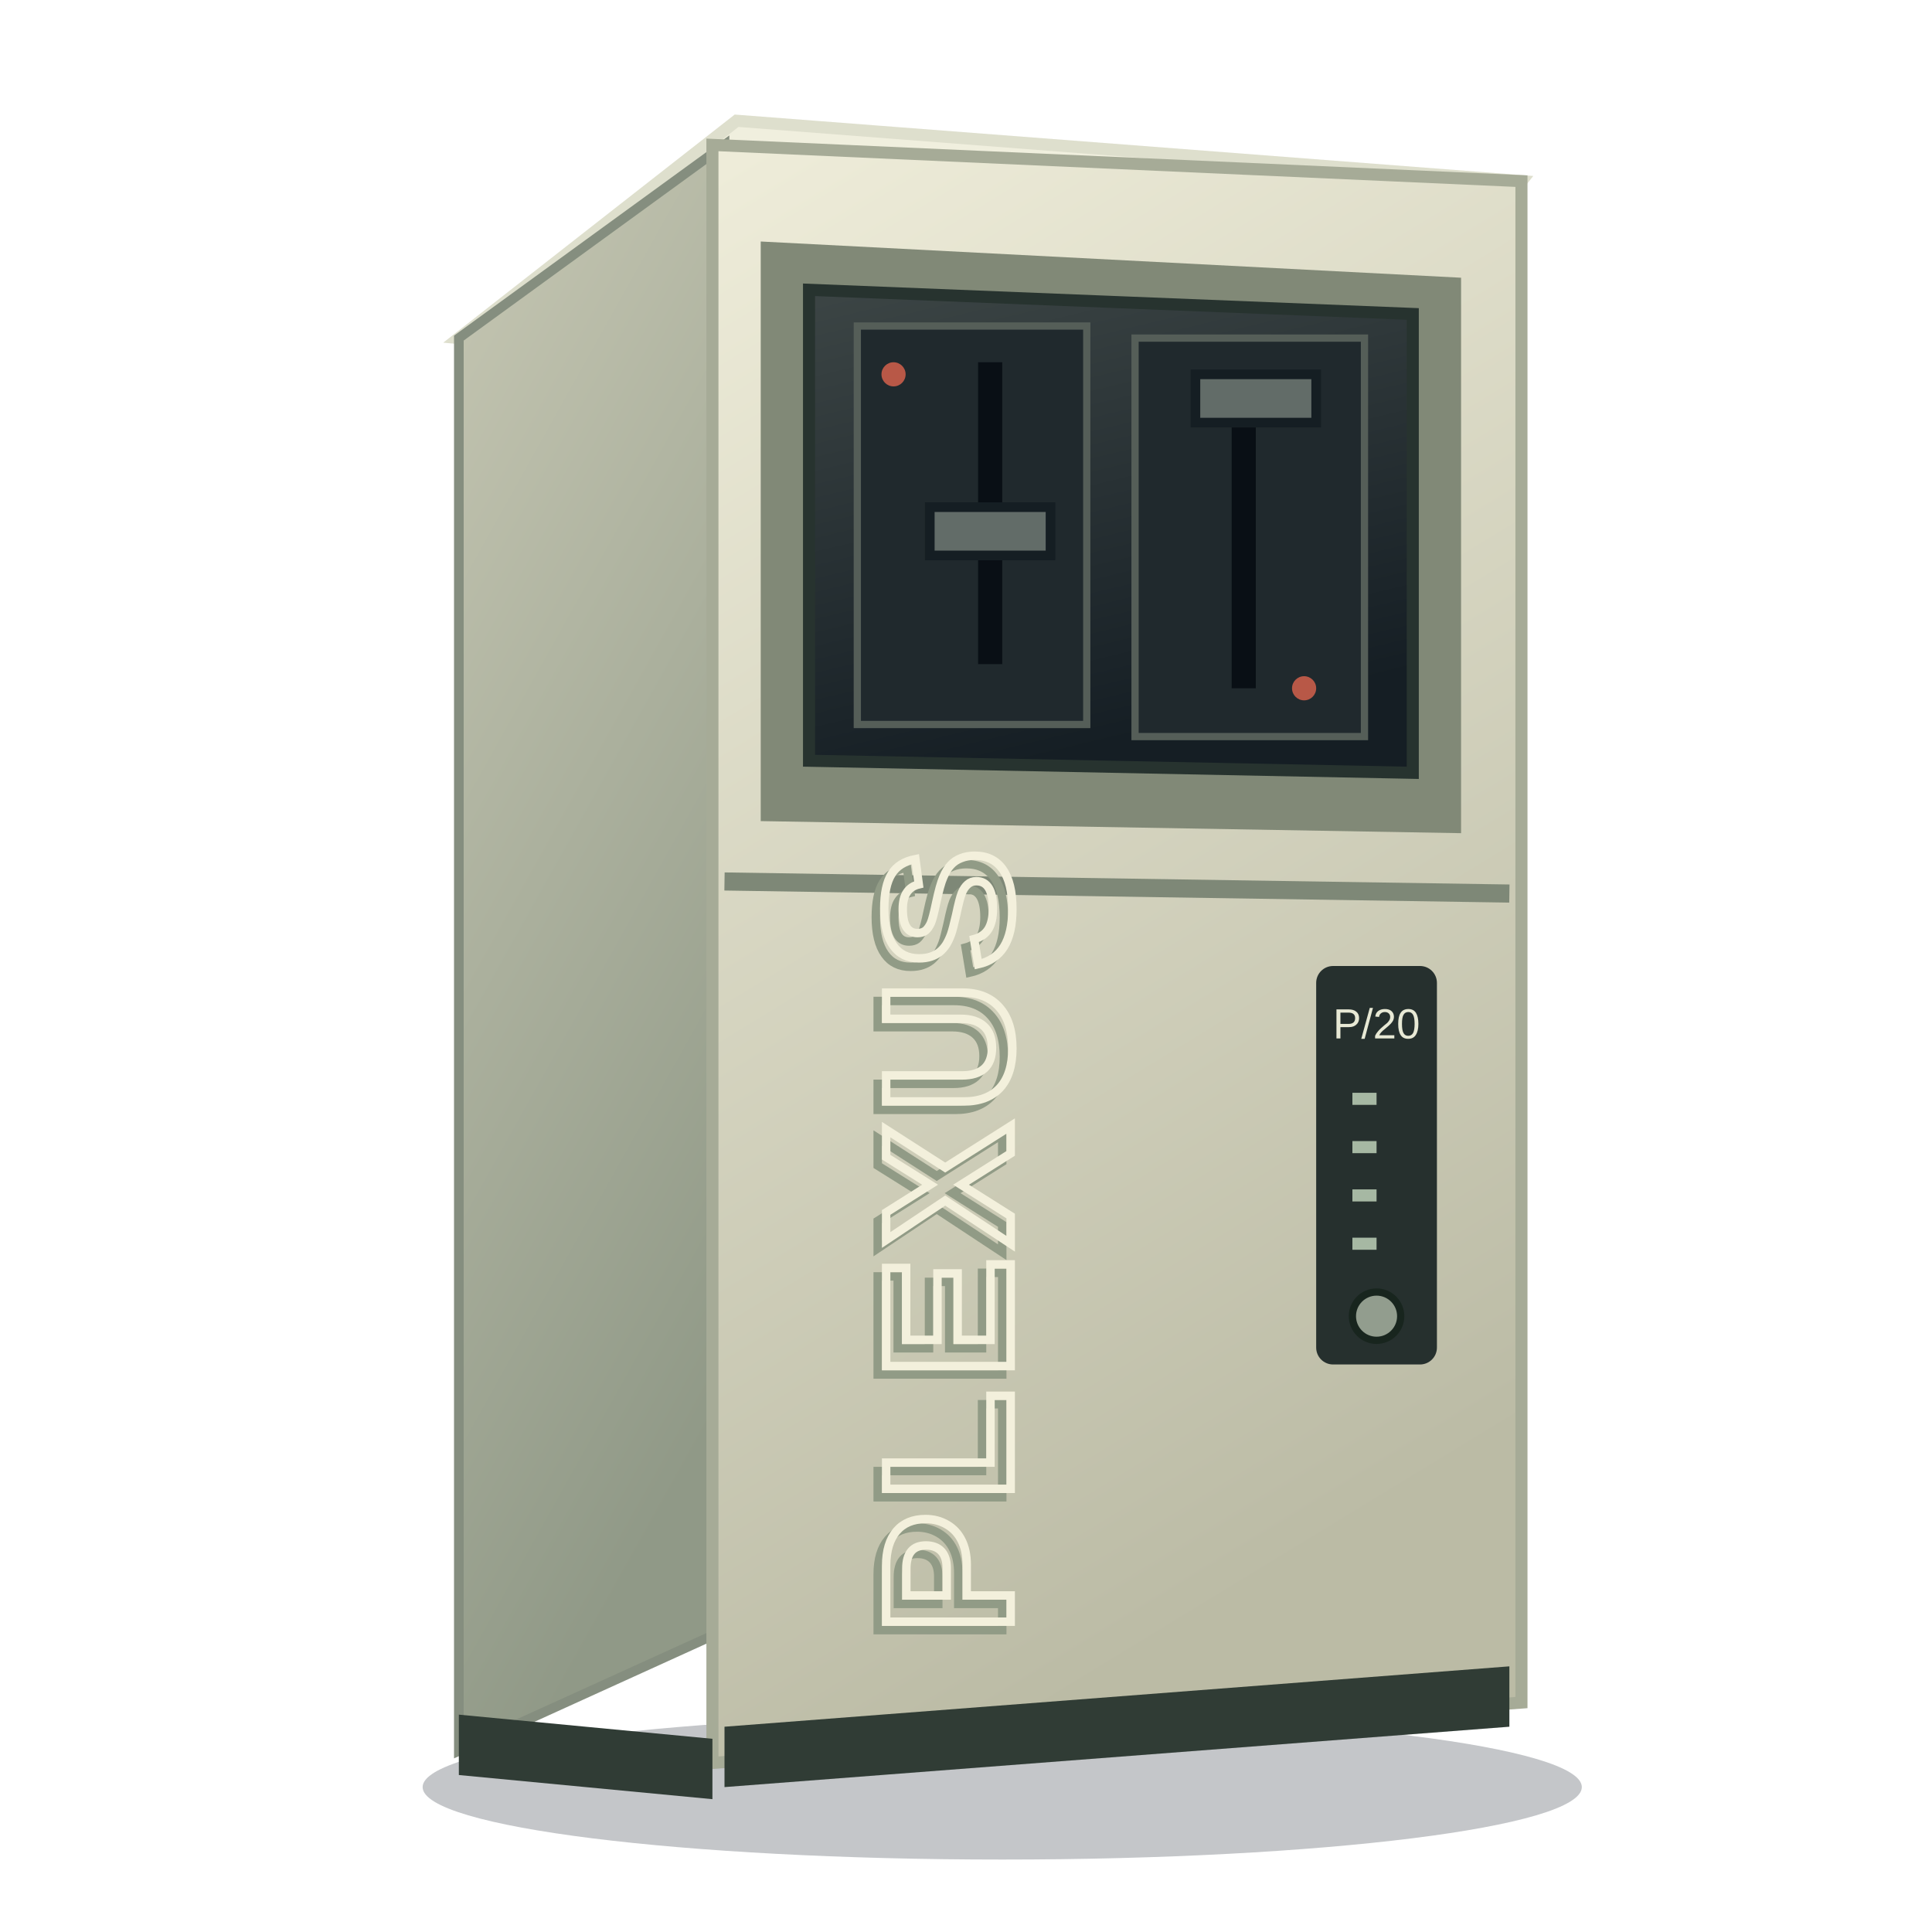
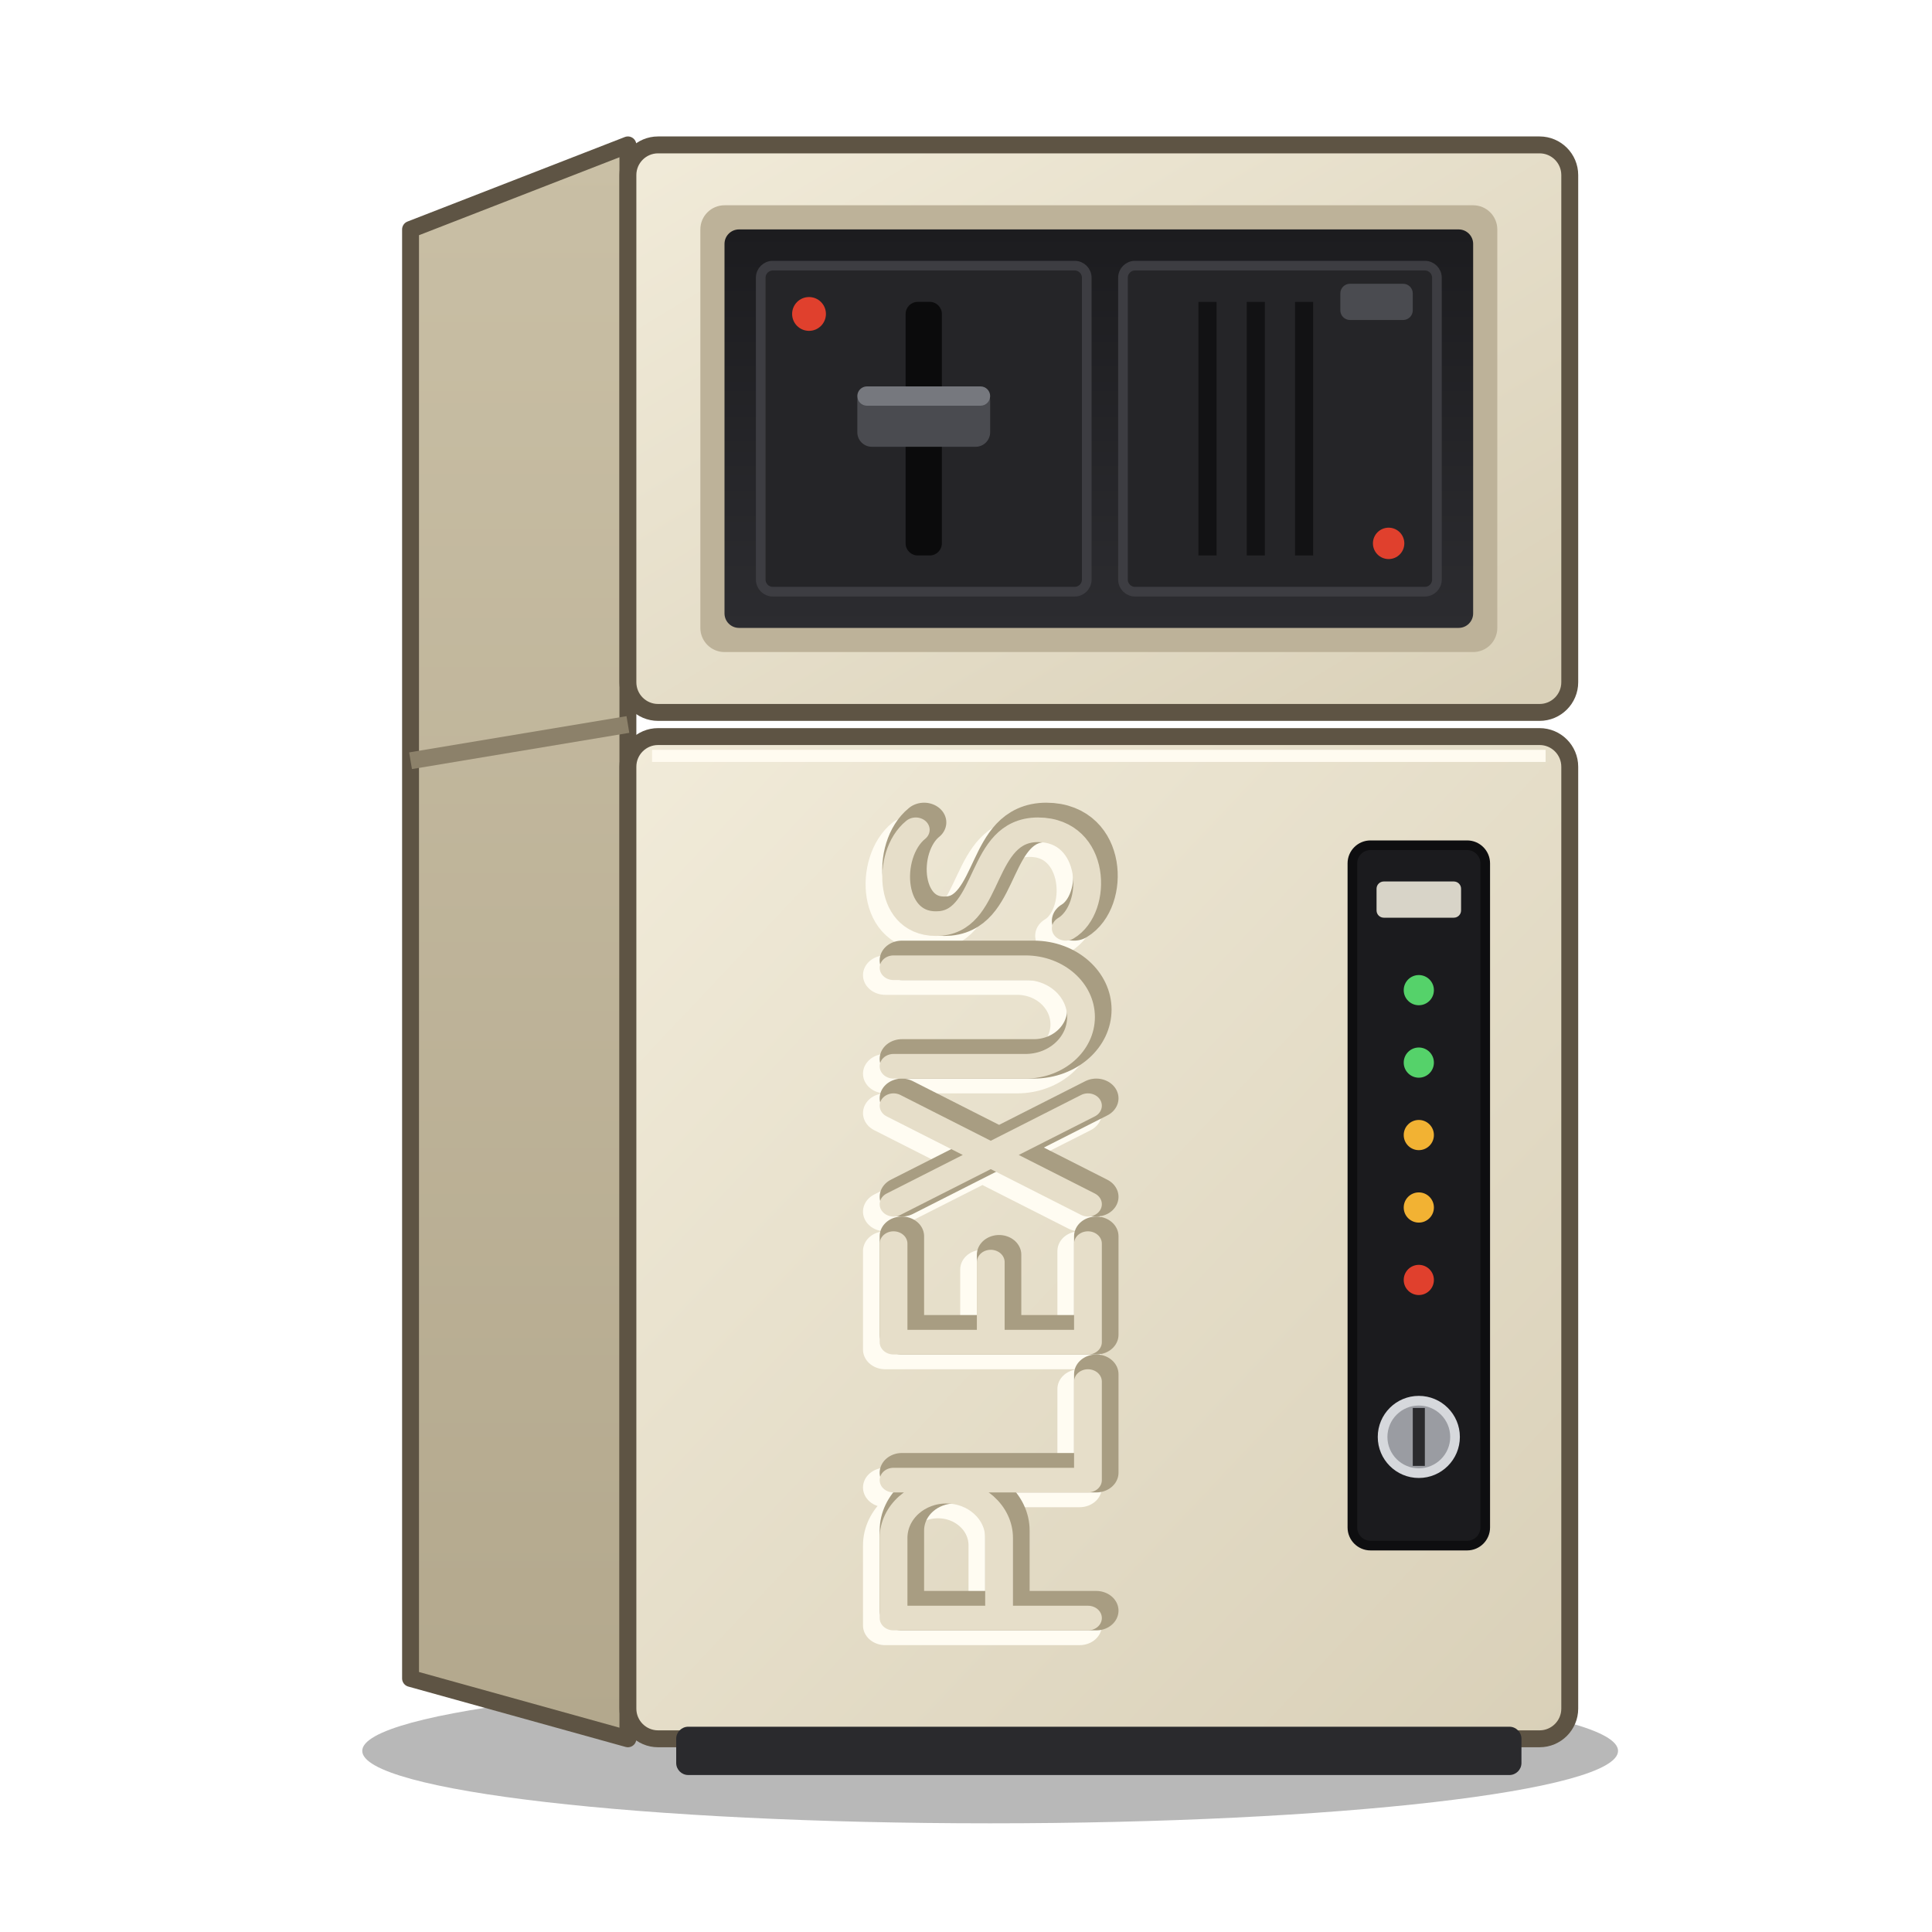
- <svg xmlns="http://www.w3.org/2000/svg" viewBox="0 0 160 160" role="img" aria-labelledby="title desc">
+ <svg xmlns="http://www.w3.org/2000/svg" viewBox="0 0 160 160" width="160" height="160">
  <defs>
-     <linearGradient id="shell" x1="0" y1="0" x2="0.3" y2="1">
-       <stop stop-color="#efedda" />
-       <stop offset="1" stop-color="#bbbba5" />
+     <linearGradient id="pFront" x1="0" y1="0" x2="1" y2="1">
+       <stop offset="0" stop-color="#f1ebd9" />
+       <stop offset="1" stop-color="#d9d0b8" />
    </linearGradient>
-     <linearGradient id="side" x1="0" y1="0" x2="0.3" y2="1">
-       <stop stop-color="#c6c7b3" />
-       <stop offset="1" stop-color="#909987" />
+     <linearGradient id="pSide" x1="0" y1="0" x2="0" y2="1">
+       <stop offset="0" stop-color="#c9bfa5" />
+       <stop offset="1" stop-color="#b3a88d" />
    </linearGradient>
-     <linearGradient id="bay" x1="0" y1="0" x2="0.3" y2="1">
-       <stop stop-color="#3c4545" />
-       <stop offset="1" stop-color="#151e24" />
+     <linearGradient id="pBay" x1="0" y1="0" x2="0" y2="1">
+       <stop offset="0" stop-color="#1c1c1f" />
+       <stop offset="1" stop-color="#2c2c30" />
    </linearGradient>
  </defs>
-   <ellipse cx="83" cy="148" rx="48" ry="6" fill="#07101c" opacity=".24" />
-   <path d="M38 28L61 10l65 5-16 20z" fill="#f0efde" stroke="#dedfcd" />
-   <path d="M38 28l22-16v123l-22 10z" fill="url(#side)" stroke="#858e7f" stroke-width=".8" />
-   <path d="M59 12l67 3v126l-67 5z" fill="url(#shell)" stroke="#a6ab97" stroke-width="1" />
-   <path d="M63 20l58 3v46l-58-1z" fill="#818977" />
-   <path d="M67 24l50 2v38l-50-1z" fill="url(#bay)" stroke="#27332f" />
-   <g fill="#20292d" stroke="#555e58" stroke-width=".6">
-     <path d="M71 27h19v33H71z" />
-     <path d="M94 28h19v33H94z" />
+   <ellipse cx="82" cy="145" rx="52" ry="6" fill="#000" opacity=".28" />
+   <polygon points="34,19 52,12 52,144 34,139" fill="url(#pSide)" stroke="#5e5444" stroke-width="1.4" stroke-linejoin="round" />
+   <line x1="34" y1="63" x2="52" y2="60" stroke="#8c816a" stroke-width="1.4" />
+   <rect x="52" y="12" width="78" height="47" rx="2.5" fill="url(#pFront)" stroke="#5e5444" stroke-width="1.4" />
+   <rect x="58" y="17" width="66" height="37" rx="2" fill="#bdb299" />
+   <rect x="60" y="19" width="62" height="33" rx="1.2" fill="url(#pBay)" />
+   <rect x="63" y="22" width="27" height="27" rx="1" fill="#252528" stroke="#3d3d42" stroke-width=".8" />
+   <rect x="75" y="25" width="3" height="21" rx="1" fill="#0b0b0c" />
+   <rect x="71" y="32" width="11" height="5" rx="1.2" fill="#4a4b50" />
+   <rect x="71" y="32" width="11" height="1.6" rx=".8" fill="#76787e" />
+   <circle cx="67" cy="26" r="1.4" fill="#e0402d" />
+   <rect x="93" y="22" width="26" height="27" rx="1" fill="#252528" stroke="#3d3d42" stroke-width=".8" />
+   <g stroke="#121214" stroke-width="1.5">
+     <line x1="100" y1="25" x2="100" y2="46" />
+     <line x1="104" y1="25" x2="104" y2="46" />
+     <line x1="108" y1="25" x2="108" y2="46" />
  </g>
-   <path d="M82 30v25m21-24v26" stroke="#090f15" stroke-width="2" />
-   <path d="M77 42h10v4H77zm22-11h10v4H99z" fill="#626c68" stroke="#151e23" stroke-width=".8" />
-   <circle cx="74" cy="31" r="1" fill="#b85847" />
-   <circle cx="108" cy="57" r="1" fill="#b85847" />
-   <path d="M60 73l65 1" stroke="#7e8877" stroke-width="1.5" />
-   <rect x="109" y="80" width="10" height="33" rx="1.4" fill="#26302e" />
-   <text x="114" y="86" text-anchor="middle" font-family="Arial,sans-serif" font-size="3.5" fill="#e8e9d5">P/20</text>
-   <path d="M112 91h2m-2 4h2m-2 4h2m-2 4h2" stroke="#a6b8a3" stroke-width="1" />
-   <circle cx="114" cy="109" r="2" fill="#929d8e" stroke="#18251e" stroke-width=".6" />
-   <g transform="translate(83 136) rotate(-90)">
-     <text x="0" y="0" font-family="Arial,sans-serif" font-size="15" font-weight="bold" letter-spacing="1" fill="none" stroke="#919b86" stroke-width=".7">PLEXUS</text>
-     <text x=".7" y=".7" font-family="Arial,sans-serif" font-size="15" font-weight="bold" letter-spacing="1" fill="none" stroke="#f3f0dc" stroke-width=".7">PLEXUS</text>
+   <rect x="111" y="23.5" width="6" height="3" rx=".8" fill="#4a4b50" />
+   <circle cx="115" cy="45" r="1.3" fill="#e0402d" />
+   <rect x="52" y="61" width="78" height="83" rx="2.5" fill="url(#pFront)" stroke="#5e5444" stroke-width="1.4" />
+   <line x1="54" y1="62.6" x2="128" y2="62.6" stroke="#fffbf0" stroke-width="1" />
+   <g transform="translate(74 134) rotate(-90) scale(1.02 1.15)" fill="none" stroke-linecap="round" stroke-linejoin="round">
+     <g stroke="#fffcf2" stroke-width="3.2" transform="translate(-.6 -.6)">
+       <path d="M0 14V0H6.5A3.8 3.8 0 0 1 6.5 7.6H0" transform="translate(0 0)" />
+       <path d="M0 0V14H8" transform="translate(11.2 0)" />
+       <path d="M8 0H0V14H8M0 7H6.5" transform="translate(22.4 0)" />
+       <path d="M0 0L8 14M8 0L0 14" transform="translate(33.6 0)" />
+       <path d="M0 0V9.5A4 4 0 0 0 8 9.5V0" transform="translate(44.8 0)" />
+       <path d="M8 1.6C6 -.6 0 -.4 .4 3.4C.8 7 8 6.2 8 10.4C8 14.6 1.6 14.8 0 12.4" transform="translate(56.0 0)" />
+     </g>
+     <g stroke="#a89d82" stroke-width="3.2" transform="translate(.6 .6)">
+       <path d="M0 14V0H6.5A3.8 3.8 0 0 1 6.5 7.6H0" transform="translate(0 0)" />
+       <path d="M0 0V14H8" transform="translate(11.2 0)" />
+       <path d="M8 0H0V14H8M0 7H6.5" transform="translate(22.4 0)" />
+       <path d="M0 0L8 14M8 0L0 14" transform="translate(33.6 0)" />
+       <path d="M0 0V9.5A4 4 0 0 0 8 9.5V0" transform="translate(44.8 0)" />
+       <path d="M8 1.6C6 -.6 0 -.4 .4 3.4C.8 7 8 6.2 8 10.4C8 14.6 1.6 14.8 0 12.4" transform="translate(56.0 0)" />
+     </g>
+     <g stroke="#e6dec9" stroke-width="2">
+       <path d="M0 14V0H6.5A3.8 3.8 0 0 1 6.5 7.6H0" transform="translate(0 0)" />
+       <path d="M0 0V14H8" transform="translate(11.2 0)" />
+       <path d="M8 0H0V14H8M0 7H6.5" transform="translate(22.4 0)" />
+       <path d="M0 0L8 14M8 0L0 14" transform="translate(33.6 0)" />
+       <path d="M0 0V9.5A4 4 0 0 0 8 9.5V0" transform="translate(44.8 0)" />
+       <path d="M8 1.6C6 -.6 0 -.4 .4 3.4C.8 7 8 6.2 8 10.4C8 14.6 1.6 14.8 0 12.4" transform="translate(56.0 0)" />
+     </g>
  </g>
-   <path d="M60 143l65-5v5l-65 5zM38 142l21 2v5l-21-2z" fill="#303c35" />
+   <rect x="112" y="70" width="11" height="58" rx="1.5" fill="#1b1b1e" stroke="#0e0e10" stroke-width=".8" />
+   <rect x="114" y="73" width="7" height="3" rx=".6" fill="#d8d4c8" />
+   <circle cx="117.5" cy="82" r="1.25" fill="#55d26a" />
+   <circle cx="117.5" cy="88" r="1.25" fill="#55d26a" />
+   <circle cx="117.5" cy="94" r="1.25" fill="#f2b233" />
+   <circle cx="117.5" cy="100" r="1.25" fill="#f2b233" />
+   <circle cx="117.5" cy="106" r="1.25" fill="#e0402d" />
+   <circle cx="117.5" cy="119" r="3" fill="#9a9ca2" stroke="#d6d8dc" stroke-width=".8" />
+   <rect x="117" y="116.6" width="1" height="4.8" fill="#2a2a2d" />
+   <rect x="56" y="143" width="70" height="4" rx="1" fill="#2a2a2d" />
</svg>
